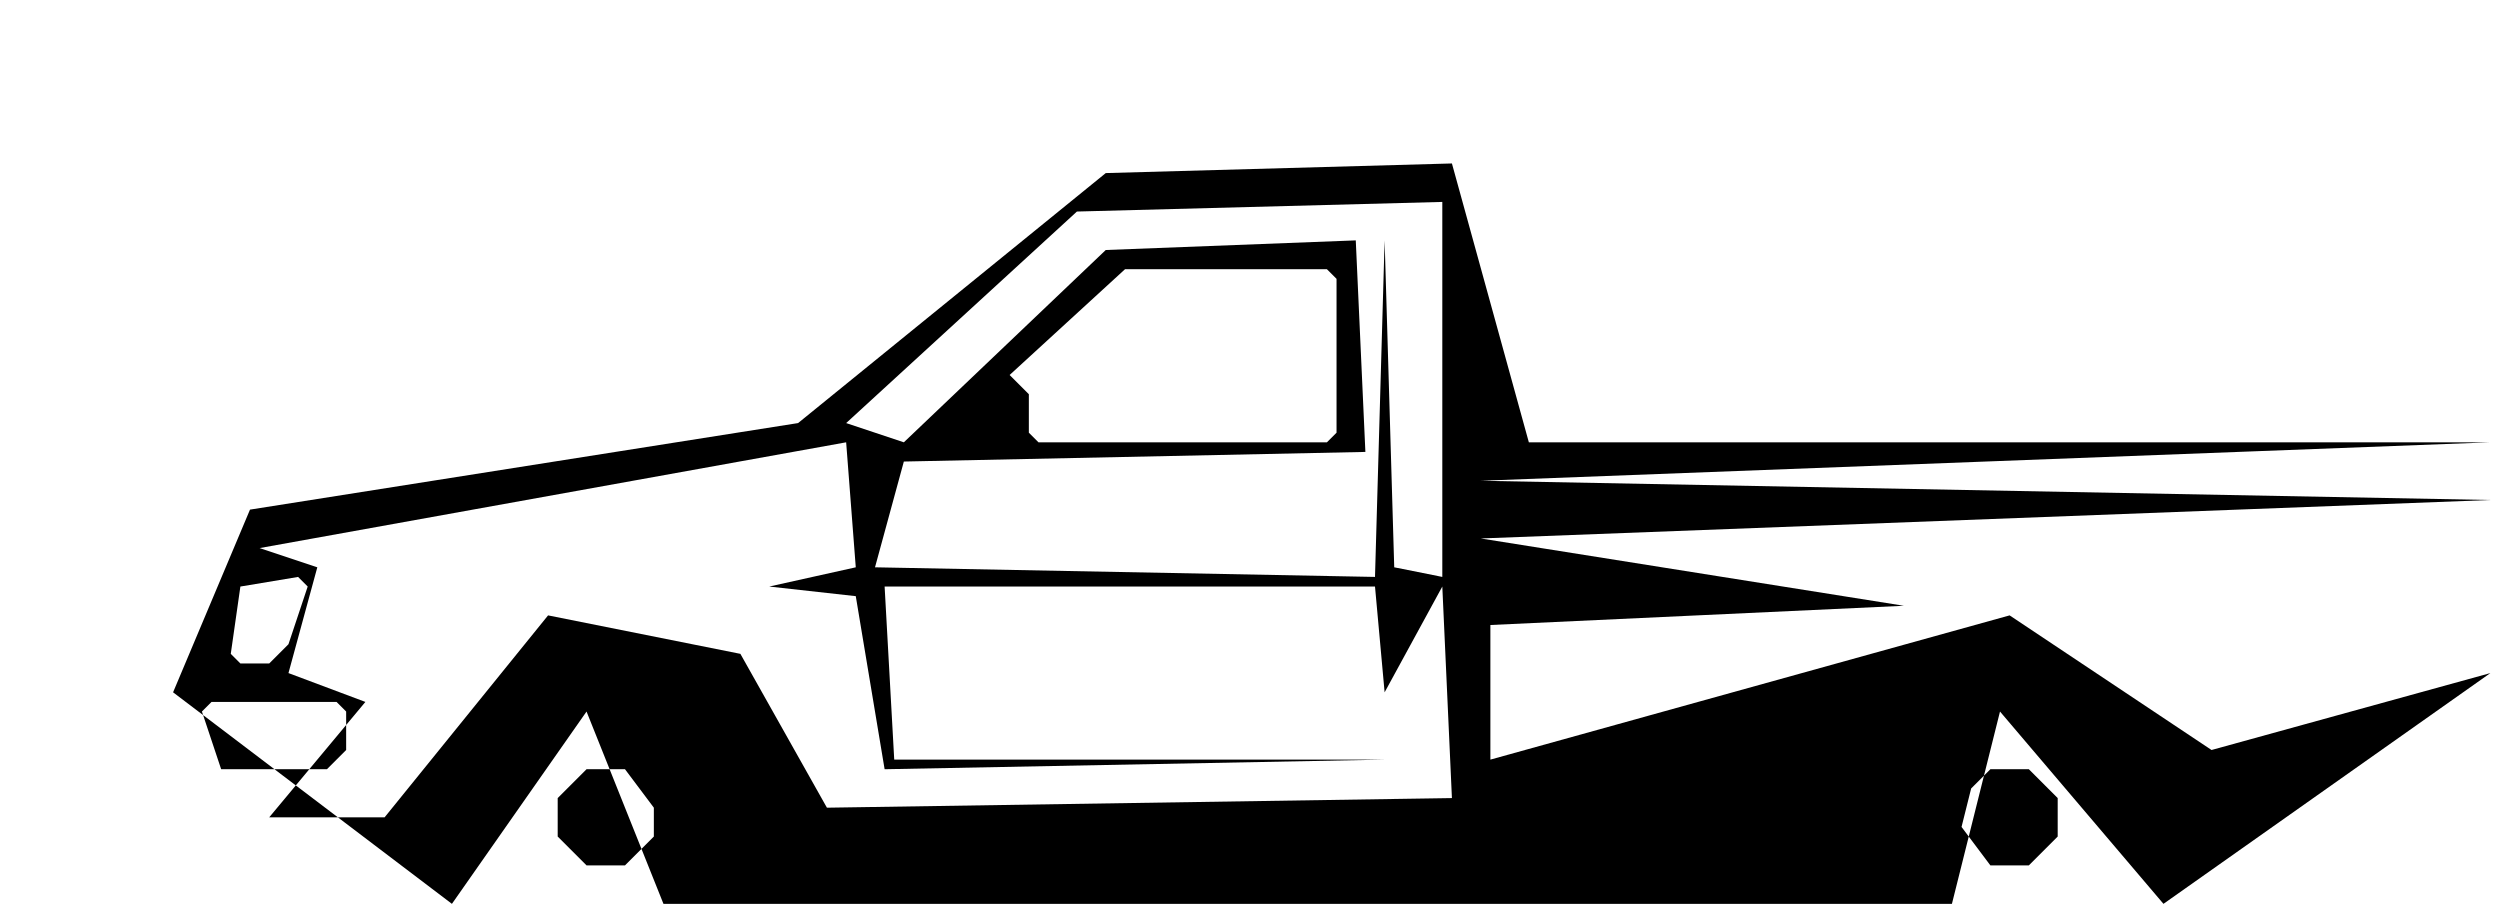
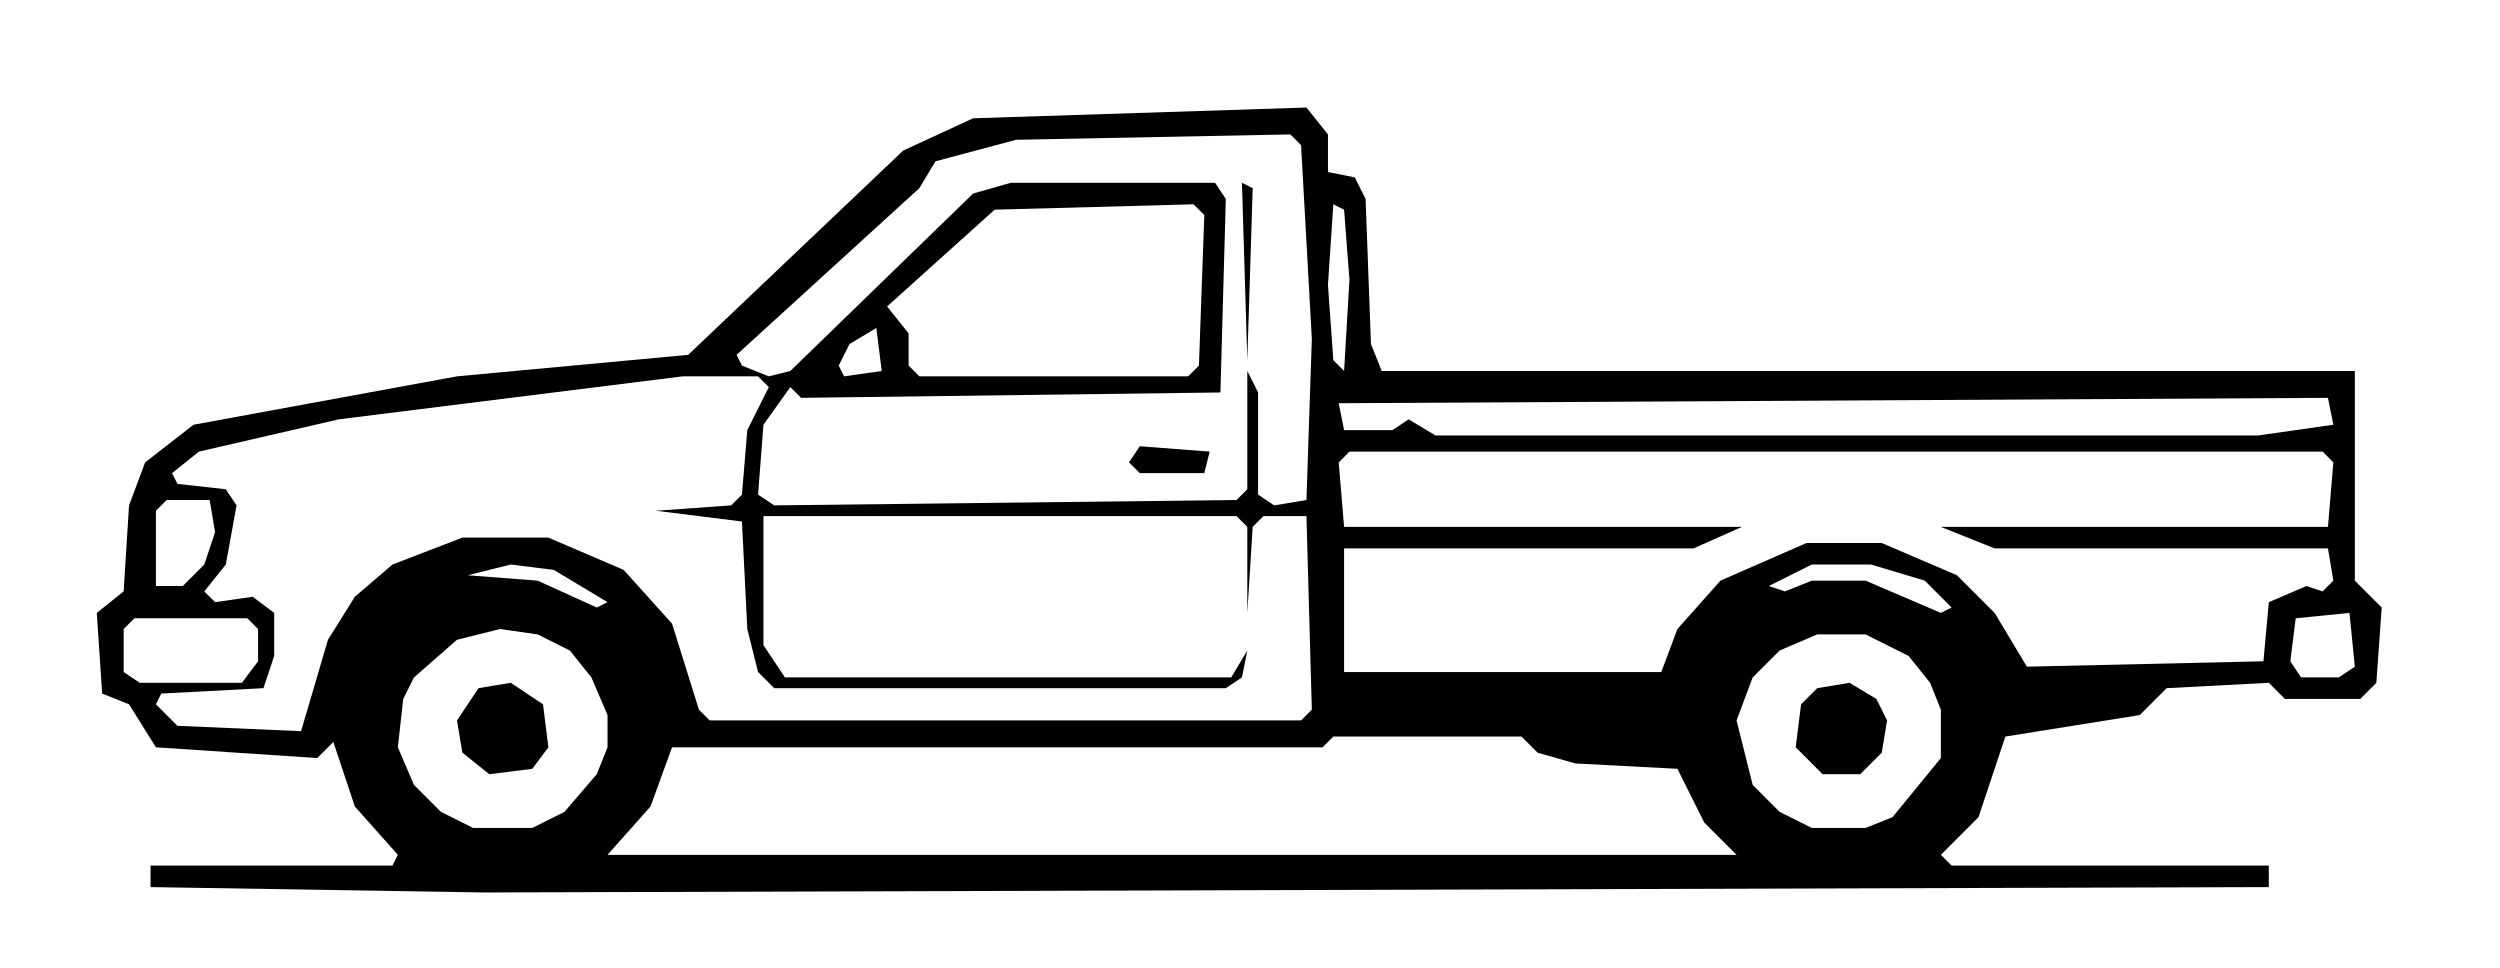
- <svg xmlns="http://www.w3.org/2000/svg" viewBox="0 0 260 95">
-   <path fill="#000" fill-rule="evenodd" d="M207 80L205 82 204 86 207 90 211 90 214 87 214 83 211 80ZM61 80L58 83 58 87 61 90 65 90 68 87 68 84 65 80ZM18 72L47 94 61 74 69 94 203 94 208 74 225 94 259 70 230 78 209 64 155 79 155 65 198 63 154 56 259 52 154 50 259 46 159 46 151 17 115 18 83 44 26 53ZM21 74L22 73 35 73 36 74 36 78 34 80 23 80ZM31 60L32 61 30 67 28 69 25 69 24 68 25 61ZM27 57L88 46 89 59 80 61 89 62 92 80 144 79 93 79 92 61 143 61 144 72 150 61 151 83 86 84 77 68 57 64 40 85 28 85 38 73 30 70 33 59ZM105 39L117 28 138 28 139 29 139 45 138 46 108 46 107 45 107 41ZM150 21L150 60 145 59 144 25 143 60 91 59 94 48 142 47 141 25 115 26 94 46 88 44 112 22Z" />
+ <svg xmlns="http://www.w3.org/2000/svg" viewBox="0 0 465 180">
+   <path fill="#000" fill-rule="evenodd" d="M18,114L19,129L24,131L29,139L59,141L62,138L66,150L74,159L73,161L28,161L28,165L90,166L422,165L422,161L363,161L361,159L368,152L373,137L398,133L403,128L422,127L425,130L439,130L442,127L443,113L438,108L438,69L257,69L255,64L254,37L252,33L247,32L247,25L243,20L181,22L168,28L128,66L85,70L36,79L27,86L24,94L23,110ZM323,159L113,159L121,150L125,139L246,139L248,137L283,137L286,140L293,142L312,143L317,153ZM331,121L338,118L347,118L355,122L359,127L361,132L361,141L352,152L347,154L337,154L331,151L326,146L323,134L326,126ZM338,128L335,131L334,139L339,144L346,144L350,140L351,134L349,130L344,127ZM85,119L93,117L100,118L106,121L110,126L113,133L113,139L111,144L105,151L99,154L88,154L82,151L77,146L74,139L75,130L77,126ZM89,128L85,134L86,140L91,144L99,143L102,139L101,131L95,127ZM23,117L25,115L46,115L48,117L48,123L45,127L26,127L23,125ZM427,115L437,114L438,124L435,126L428,126L426,123ZM329,109L337,105L348,105L358,108L363,113L361,114L347,108L337,108L332,110ZM87,107L95,105L103,106L113,112L111,113L100,108ZM39,93L40,99L38,105L34,109L29,109L29,95L31,93ZM249,86L251,84L432,84L434,86L433,98L361,98L371,102L433,102L434,108L432,110L429,109L422,112L421,123L377,124L371,114L364,107L350,101L336,101L320,108L312,117L309,125L250,125L250,102L315,102L324,98L250,98ZM249,75L433,74L434,79L420,81L267,81L262,78L259,80L250,80ZM32,88L37,84L63,78L127,70L141,70L143,72L139,80L138,92L136,94L122,95L138,97L139,117L141,125L144,128L228,128L231,126L232,121L229,126L146,126L142,120L142,96L230,96L232,98L232,114L233,98L235,96L243,96L244,132L242,134L132,134L130,132L125,116L116,106L102,100L86,100L73,105L66,111L61,119L56,136L33,135L29,131L30,129L49,128L51,122L51,114L47,111L40,112L38,110L42,105L44,94L42,91L33,90ZM163,61L164,69L157,70L156,68L158,64ZM248,38L250,39L251,52L250,69L248,67L247,53ZM165,57L185,39L222,38L224,40L223,68L221,70L171,70L169,68L169,62ZM242,27L244,63L243,93L237,94L234,92L234,73L232,69L232,91L230,93L144,94L141,92L142,79L147,72L149,74L227,73L228,37L226,34L188,34L181,36L147,69L143,70L138,68L137,66L171,35L174,30L189,26L240,25ZM210,86L212,88L224,88L225,84L212,83ZM231,34L232,67L233,35Z" />
</svg>
